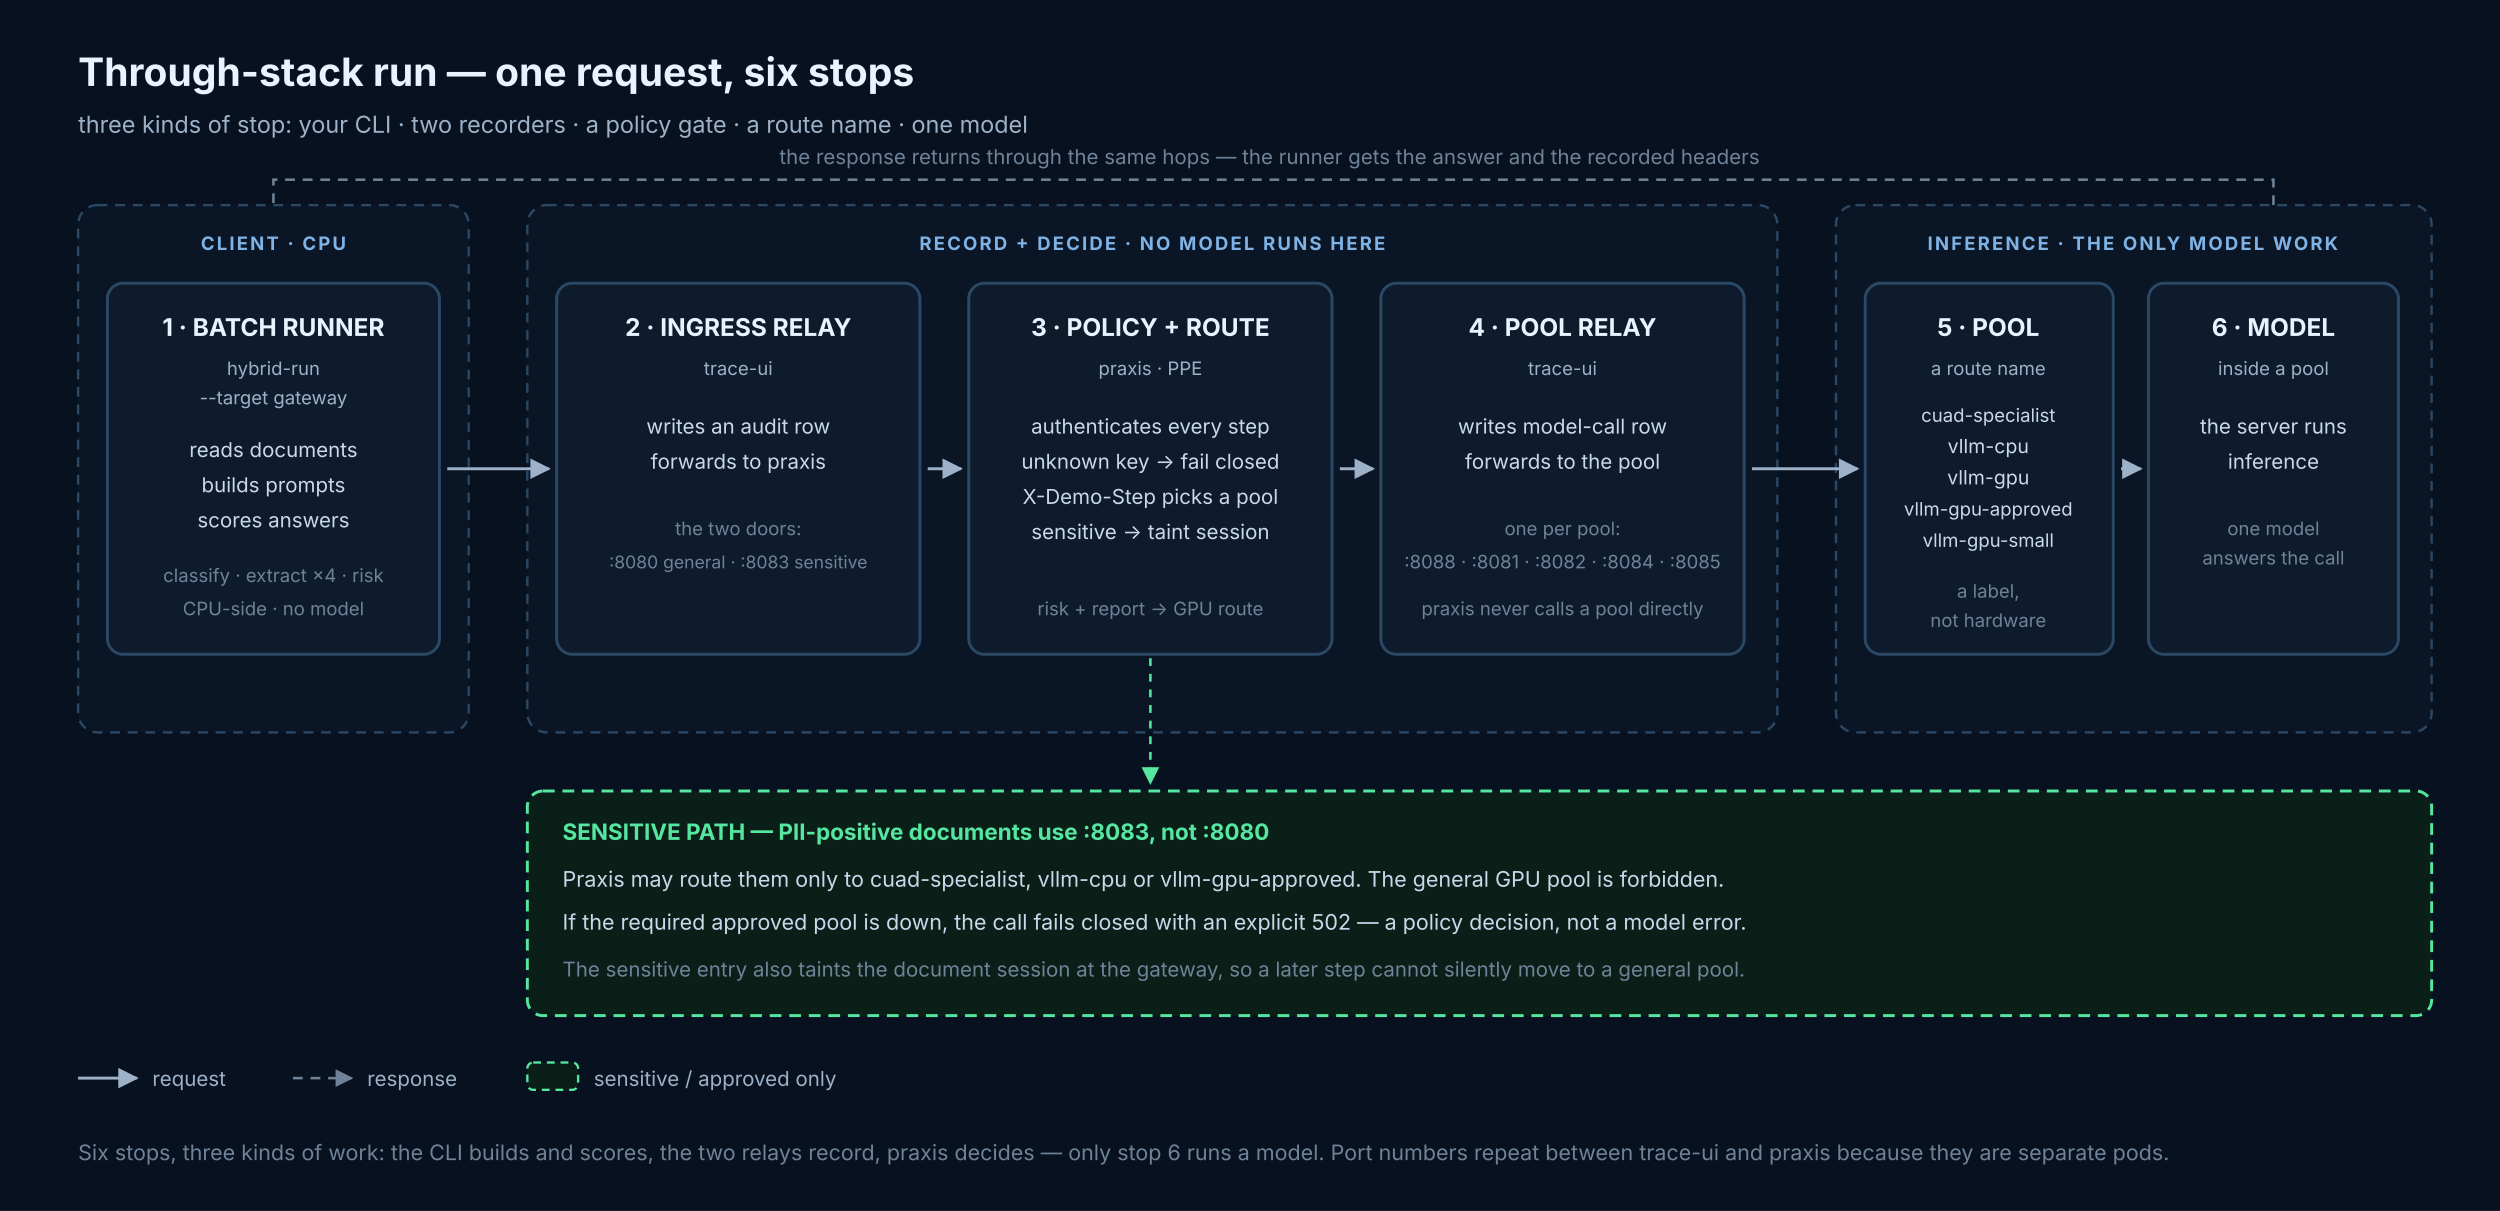
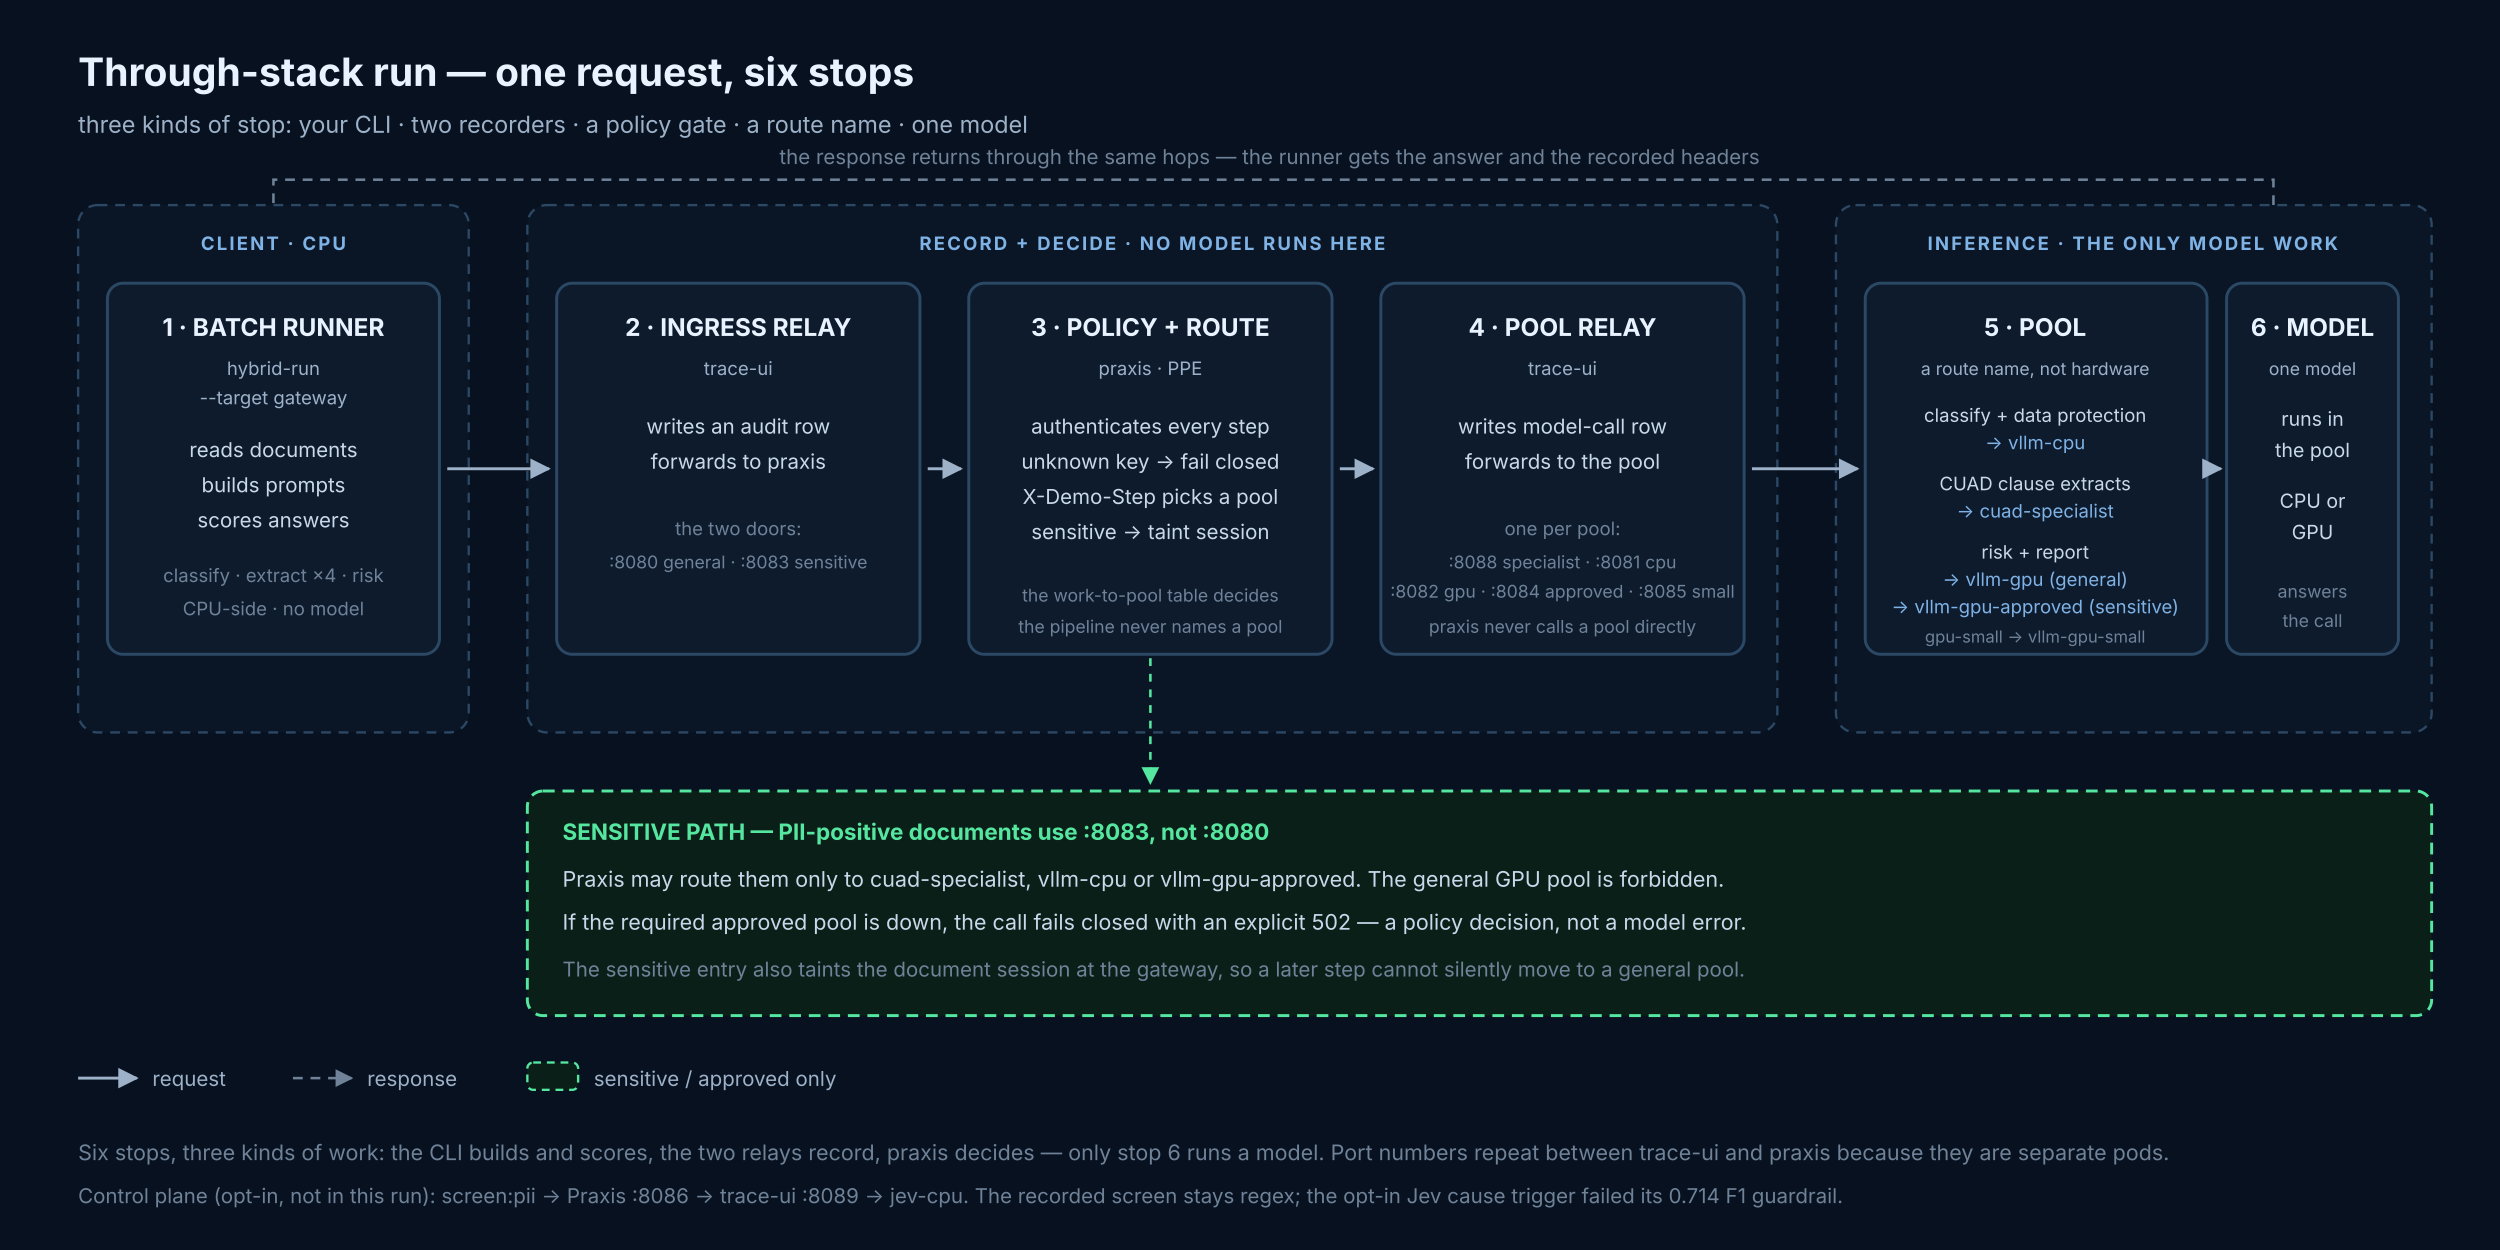
- <svg xmlns="http://www.w3.org/2000/svg" width="1280" height="620" viewBox="0 0 1280 620" font-family="Inter, ui-sans-serif, system-ui, sans-serif" role="img" aria-labelledby="t d">
+ <svg xmlns="http://www.w3.org/2000/svg" width="1280" height="640" viewBox="0 0 1280 640" font-family="Inter, ui-sans-serif, system-ui, sans-serif" role="img" aria-labelledby="t d">
  <defs>
    <marker id="arrow" viewBox="0 0 10 10" refX="9" refY="5" markerWidth="7" markerHeight="7" orient="auto-start-reverse">
      <path d="M 0 0 L 10 5 L 0 10 z" fill="#9db1c8" />
    </marker>
    <marker id="arrow-green" viewBox="0 0 10 10" refX="9" refY="5" markerWidth="7" markerHeight="7" orient="auto-start-reverse">
      <path d="M 0 0 L 10 5 L 0 10 z" fill="#55e6a0" />
    </marker>
    <marker id="arrow-dim" viewBox="0 0 10 10" refX="9" refY="5" markerWidth="7" markerHeight="7" orient="auto-start-reverse">
      <path d="M 0 0 L 10 5 L 0 10 z" fill="#6f8298" />
    </marker>
  </defs>
-   <rect width="1280" height="620" fill="#07111f" />
+   <rect width="1280" height="640" fill="#07111f" />
  <text x="40" y="44" font-size="20" font-weight="700" fill="#e9f2ff">Through-stack run — one request, six stops</text>
  <text x="40" y="68" font-size="12" fill="#9db1c8">three kinds of stop: your CLI · two recorders · a policy gate · a route name · one model</text>
  <path d="M 1164 141 L 1164 92 L 140 92 L 140 139" fill="none" stroke="#6f8298" stroke-width="1.3" stroke-dasharray="5 4" marker-end="url(#arrow-dim)" />
  <text x="650" y="84" font-size="10.5" fill="#6f8298" text-anchor="middle">the response returns through the same hops — the runner gets the answer and the recorded headers</text>
  <rect x="40" y="105" width="200" height="270" rx="10" fill="#0a1626" stroke="#2b4865" stroke-width="1.2" stroke-dasharray="5 4" />
  <text x="140" y="128" font-size="9.5" font-weight="700" letter-spacing="1.1" fill="#7fb2e5" text-anchor="middle">CLIENT · CPU</text>
  <rect x="55" y="145" width="170" height="190" rx="8" fill="#0d1b2d" stroke="#2b4865" stroke-width="1.5" />
  <text x="140" y="172" font-size="12.5" font-weight="700" fill="#e9f2ff" text-anchor="middle">1 · BATCH RUNNER</text>
  <text x="140" y="192" font-size="9.5" fill="#9db1c8" text-anchor="middle">hybrid-run</text>
  <text x="140" y="207" font-size="9.5" fill="#9db1c8" text-anchor="middle">--target gateway</text>
  <text x="140" y="234" font-size="10.5" fill="#c9d8ea" text-anchor="middle">reads documents</text>
  <text x="140" y="252" font-size="10.5" fill="#c9d8ea" text-anchor="middle">builds prompts</text>
  <text x="140" y="270" font-size="10.5" fill="#c9d8ea" text-anchor="middle">scores answers</text>
  <text x="140" y="298" font-size="9.5" fill="#6f8298" text-anchor="middle">classify · extract ×4 · risk</text>
  <text x="140" y="315" font-size="9.5" fill="#6f8298" text-anchor="middle">CPU-side · no model</text>
  <rect x="270" y="105" width="640" height="270" rx="10" fill="#0a1626" stroke="#2b4865" stroke-width="1.2" stroke-dasharray="5 4" />
  <text x="590" y="128" font-size="9.5" font-weight="700" letter-spacing="1.1" fill="#7fb2e5" text-anchor="middle">RECORD + DECIDE · NO MODEL RUNS HERE</text>
  <rect x="285" y="145" width="186" height="190" rx="8" fill="#0d1b2d" stroke="#2b4865" stroke-width="1.5" />
  <text x="378" y="172" font-size="12.5" font-weight="700" fill="#e9f2ff" text-anchor="middle">2 · INGRESS RELAY</text>
  <text x="378" y="192" font-size="9.5" fill="#9db1c8" text-anchor="middle">trace-ui</text>
  <text x="378" y="222" font-size="10.5" fill="#c9d8ea" text-anchor="middle">writes an audit row</text>
  <text x="378" y="240" font-size="10.5" fill="#c9d8ea" text-anchor="middle">forwards to praxis</text>
  <text x="378" y="274" font-size="9.5" fill="#6f8298" text-anchor="middle">the two doors:</text>
  <text x="378" y="291" font-size="9" fill="#6f8298" text-anchor="middle">:8080 general · :8083 sensitive</text>
  <rect x="496" y="145" width="186" height="190" rx="8" fill="#0d1b2d" stroke="#2b4865" stroke-width="1.5" />
  <text x="589" y="172" font-size="12.5" font-weight="700" fill="#e9f2ff" text-anchor="middle">3 · POLICY + ROUTE</text>
  <text x="589" y="192" font-size="9.5" fill="#9db1c8" text-anchor="middle">praxis · PPE</text>
  <text x="589" y="222" font-size="10.5" fill="#c9d8ea" text-anchor="middle">authenticates every step</text>
  <text x="589" y="240" font-size="10.5" fill="#c9d8ea" text-anchor="middle">unknown key → fail closed</text>
  <text x="589" y="258" font-size="10.5" fill="#c9d8ea" text-anchor="middle">X-Demo-Step picks a pool</text>
  <text x="589" y="276" font-size="10.5" fill="#c9d8ea" text-anchor="middle">sensitive → taint session</text>
-   <text x="589" y="315" font-size="9.5" fill="#6f8298" text-anchor="middle">risk + report → GPU route</text>
+   <text x="589" y="308" font-size="9" fill="#6f8298" text-anchor="middle">the work-to-pool table decides</text>
+   <text x="589" y="324" font-size="9" fill="#6f8298" text-anchor="middle">the pipeline never names a pool</text>
  <rect x="707" y="145" width="186" height="190" rx="8" fill="#0d1b2d" stroke="#2b4865" stroke-width="1.5" />
  <text x="800" y="172" font-size="12.5" font-weight="700" fill="#e9f2ff" text-anchor="middle">4 · POOL RELAY</text>
  <text x="800" y="192" font-size="9.5" fill="#9db1c8" text-anchor="middle">trace-ui</text>
  <text x="800" y="222" font-size="10.5" fill="#c9d8ea" text-anchor="middle">writes model-call row</text>
  <text x="800" y="240" font-size="10.5" fill="#c9d8ea" text-anchor="middle">forwards to the pool</text>
  <text x="800" y="274" font-size="9.5" fill="#6f8298" text-anchor="middle">one per pool:</text>
-   <text x="800" y="291" font-size="9.5" fill="#6f8298" text-anchor="middle">:8088 · :8081 · :8082 · :8084 · :8085</text>
-   <text x="800" y="315" font-size="9.5" fill="#6f8298" text-anchor="middle">praxis never calls a pool directly</text>
+   <text x="800" y="291" font-size="9" fill="#6f8298" text-anchor="middle">:8088 specialist · :8081 cpu</text>
+   <text x="800" y="306" font-size="9" fill="#6f8298" text-anchor="middle">:8082 gpu · :8084 approved · :8085 small</text>
+   <text x="800" y="324" font-size="9" fill="#6f8298" text-anchor="middle">praxis never calls a pool directly</text>
  <rect x="940" y="105" width="305" height="270" rx="10" fill="#0a1626" stroke="#2b4865" stroke-width="1.2" stroke-dasharray="5 4" />
  <text x="1092" y="128" font-size="9.5" font-weight="700" letter-spacing="1.1" fill="#7fb2e5" text-anchor="middle">INFERENCE · THE ONLY MODEL WORK</text>
-   <rect x="955" y="145" width="127" height="190" rx="8" fill="#0d1b2d" stroke="#2b4865" stroke-width="1.5" />
-   <text x="1018" y="172" font-size="12.5" font-weight="700" fill="#e9f2ff" text-anchor="middle">5 · POOL</text>
-   <text x="1018" y="192" font-size="9.5" fill="#9db1c8" text-anchor="middle">a route name</text>
-   <text x="1018" y="216" font-size="9.5" fill="#c9d8ea" text-anchor="middle">cuad-specialist</text>
-   <text x="1018" y="232" font-size="10" fill="#c9d8ea" text-anchor="middle">vllm-cpu</text>
-   <text x="1018" y="248" font-size="10" fill="#c9d8ea" text-anchor="middle">vllm-gpu</text>
-   <text x="1018" y="264" font-size="9.5" fill="#c9d8ea" text-anchor="middle">vllm-gpu-approved</text>
-   <text x="1018" y="280" font-size="9.5" fill="#c9d8ea" text-anchor="middle">vllm-gpu-small</text>
-   <text x="1018" y="306" font-size="9.5" fill="#6f8298" text-anchor="middle">a label,</text>
-   <text x="1018" y="321" font-size="9.5" fill="#6f8298" text-anchor="middle">not hardware</text>
-   <rect x="1100" y="145" width="128" height="190" rx="8" fill="#0d1b2d" stroke="#2b4865" stroke-width="1.5" />
-   <text x="1164" y="172" font-size="12.5" font-weight="700" fill="#e9f2ff" text-anchor="middle">6 · MODEL</text>
-   <text x="1164" y="192" font-size="9.5" fill="#9db1c8" text-anchor="middle">inside a pool</text>
-   <text x="1164" y="222" font-size="10.5" fill="#c9d8ea" text-anchor="middle">the server runs</text>
-   <text x="1164" y="240" font-size="10.5" fill="#c9d8ea" text-anchor="middle">inference</text>
-   <text x="1164" y="274" font-size="9.5" fill="#6f8298" text-anchor="middle">one model</text>
-   <text x="1164" y="289" font-size="9.5" fill="#6f8298" text-anchor="middle">answers the call</text>
+   <rect x="955" y="145" width="175" height="190" rx="8" fill="#0d1b2d" stroke="#2b4865" stroke-width="1.5" />
+   <text x="1042" y="172" font-size="12.5" font-weight="700" fill="#e9f2ff" text-anchor="middle">5 · POOL</text>
+   <text x="1042" y="192" font-size="9" fill="#9db1c8" text-anchor="middle">a route name, not hardware</text>
+   <text x="1042" y="216" font-size="9.5" fill="#c9d8ea" text-anchor="middle">classify + data protection</text>
+   <text x="1042" y="230" font-size="9.5" fill="#7fb2e5" text-anchor="middle">→ vllm-cpu</text>
+   <text x="1042" y="251" font-size="9.5" fill="#c9d8ea" text-anchor="middle">CUAD clause extracts</text>
+   <text x="1042" y="265" font-size="9.5" fill="#7fb2e5" text-anchor="middle">→ cuad-specialist</text>
+   <text x="1042" y="286" font-size="9.5" fill="#c9d8ea" text-anchor="middle">risk + report</text>
+   <text x="1042" y="300" font-size="9.5" fill="#7fb2e5" text-anchor="middle">→ vllm-gpu (general)</text>
+   <text x="1042" y="314" font-size="9.5" fill="#7fb2e5" text-anchor="middle">→ vllm-gpu-approved (sensitive)</text>
+   <text x="1042" y="329" font-size="8.5" fill="#6f8298" text-anchor="middle">gpu-small → vllm-gpu-small</text>
+   <rect x="1140" y="145" width="88" height="190" rx="8" fill="#0d1b2d" stroke="#2b4865" stroke-width="1.5" />
+   <text x="1184" y="172" font-size="12.5" font-weight="700" fill="#e9f2ff" text-anchor="middle">6 · MODEL</text>
+   <text x="1184" y="192" font-size="9" fill="#9db1c8" text-anchor="middle">one model</text>
+   <text x="1184" y="218" font-size="10" fill="#c9d8ea" text-anchor="middle">runs in</text>
+   <text x="1184" y="234" font-size="10" fill="#c9d8ea" text-anchor="middle">the pool</text>
+   <text x="1184" y="260" font-size="10" fill="#c9d8ea" text-anchor="middle">CPU or</text>
+   <text x="1184" y="276" font-size="10" fill="#c9d8ea" text-anchor="middle">GPU</text>
+   <text x="1184" y="306" font-size="9" fill="#6f8298" text-anchor="middle">answers</text>
+   <text x="1184" y="321" font-size="9" fill="#6f8298" text-anchor="middle">the call</text>
  <line x1="229" y1="240" x2="281" y2="240" stroke="#9db1c8" stroke-width="1.5" marker-end="url(#arrow)" />
  <line x1="475" y1="240" x2="492" y2="240" stroke="#9db1c8" stroke-width="1.5" marker-end="url(#arrow)" />
  <line x1="686" y1="240" x2="703" y2="240" stroke="#9db1c8" stroke-width="1.5" marker-end="url(#arrow)" />
  <line x1="897" y1="240" x2="951" y2="240" stroke="#9db1c8" stroke-width="1.5" marker-end="url(#arrow)" />
-   <line x1="1086" y1="240" x2="1096" y2="240" stroke="#9db1c8" stroke-width="1.5" marker-end="url(#arrow)" />
+   <line x1="1130" y1="240" x2="1137" y2="240" stroke="#9db1c8" stroke-width="1.5" marker-end="url(#arrow)" />
  <rect x="270" y="405" width="975" height="115" rx="8" fill="#0a1f18" stroke="#55e6a0" stroke-width="1.5" stroke-dasharray="6 4" />
  <text x="288" y="430" font-size="11.5" font-weight="700" fill="#55e6a0">SENSITIVE PATH — PII-positive documents use :8083, not :8080</text>
  <text x="288" y="454" font-size="11" fill="#c9d8ea">Praxis may route them only to cuad-specialist, vllm-cpu or vllm-gpu-approved. The general GPU pool is forbidden.</text>
  <text x="288" y="476" font-size="11" fill="#c9d8ea">If the required approved pool is down, the call fails closed with an explicit 502 — a policy decision, not a model error.</text>
  <text x="288" y="500" font-size="10.5" fill="#6f8298">The sensitive entry also taints the document session at the gateway, so a later step cannot silently move to a general pool.</text>
  <line x1="589" y1="337" x2="589" y2="401" stroke="#55e6a0" stroke-width="1.3" stroke-dasharray="4 4" marker-end="url(#arrow-green)" />
  <line x1="40" y1="552" x2="70" y2="552" stroke="#9db1c8" stroke-width="1.5" marker-end="url(#arrow)" />
  <text x="78" y="556" font-size="10.5" fill="#9db1c8">request</text>
  <line x1="150" y1="552" x2="180" y2="552" stroke="#6f8298" stroke-width="1.3" stroke-dasharray="5 4" marker-end="url(#arrow-dim)" />
  <text x="188" y="556" font-size="10.5" fill="#9db1c8">response</text>
  <rect x="270" y="544" width="26" height="14" rx="3" fill="#0a1f18" stroke="#55e6a0" stroke-width="1.2" stroke-dasharray="4 3" />
  <text x="304" y="556" font-size="10.5" fill="#9db1c8">sensitive / approved only</text>
  <text x="40" y="594" font-size="11" fill="#6f8298">Six stops, three kinds of work: the CLI builds and scores, the two relays record, praxis decides — only stop 6 runs a model. Port numbers repeat between trace-ui and praxis because they are separate pods.</text>
+   <text x="40" y="616" font-size="10.5" fill="#6f8298">Control plane (opt-in, not in this run): screen:pii → Praxis :8086 → trace-ui :8089 → jev-cpu. The recorded screen stays regex; the opt-in Jev cause trigger failed its 0.714 F1 guardrail.</text>
</svg>
